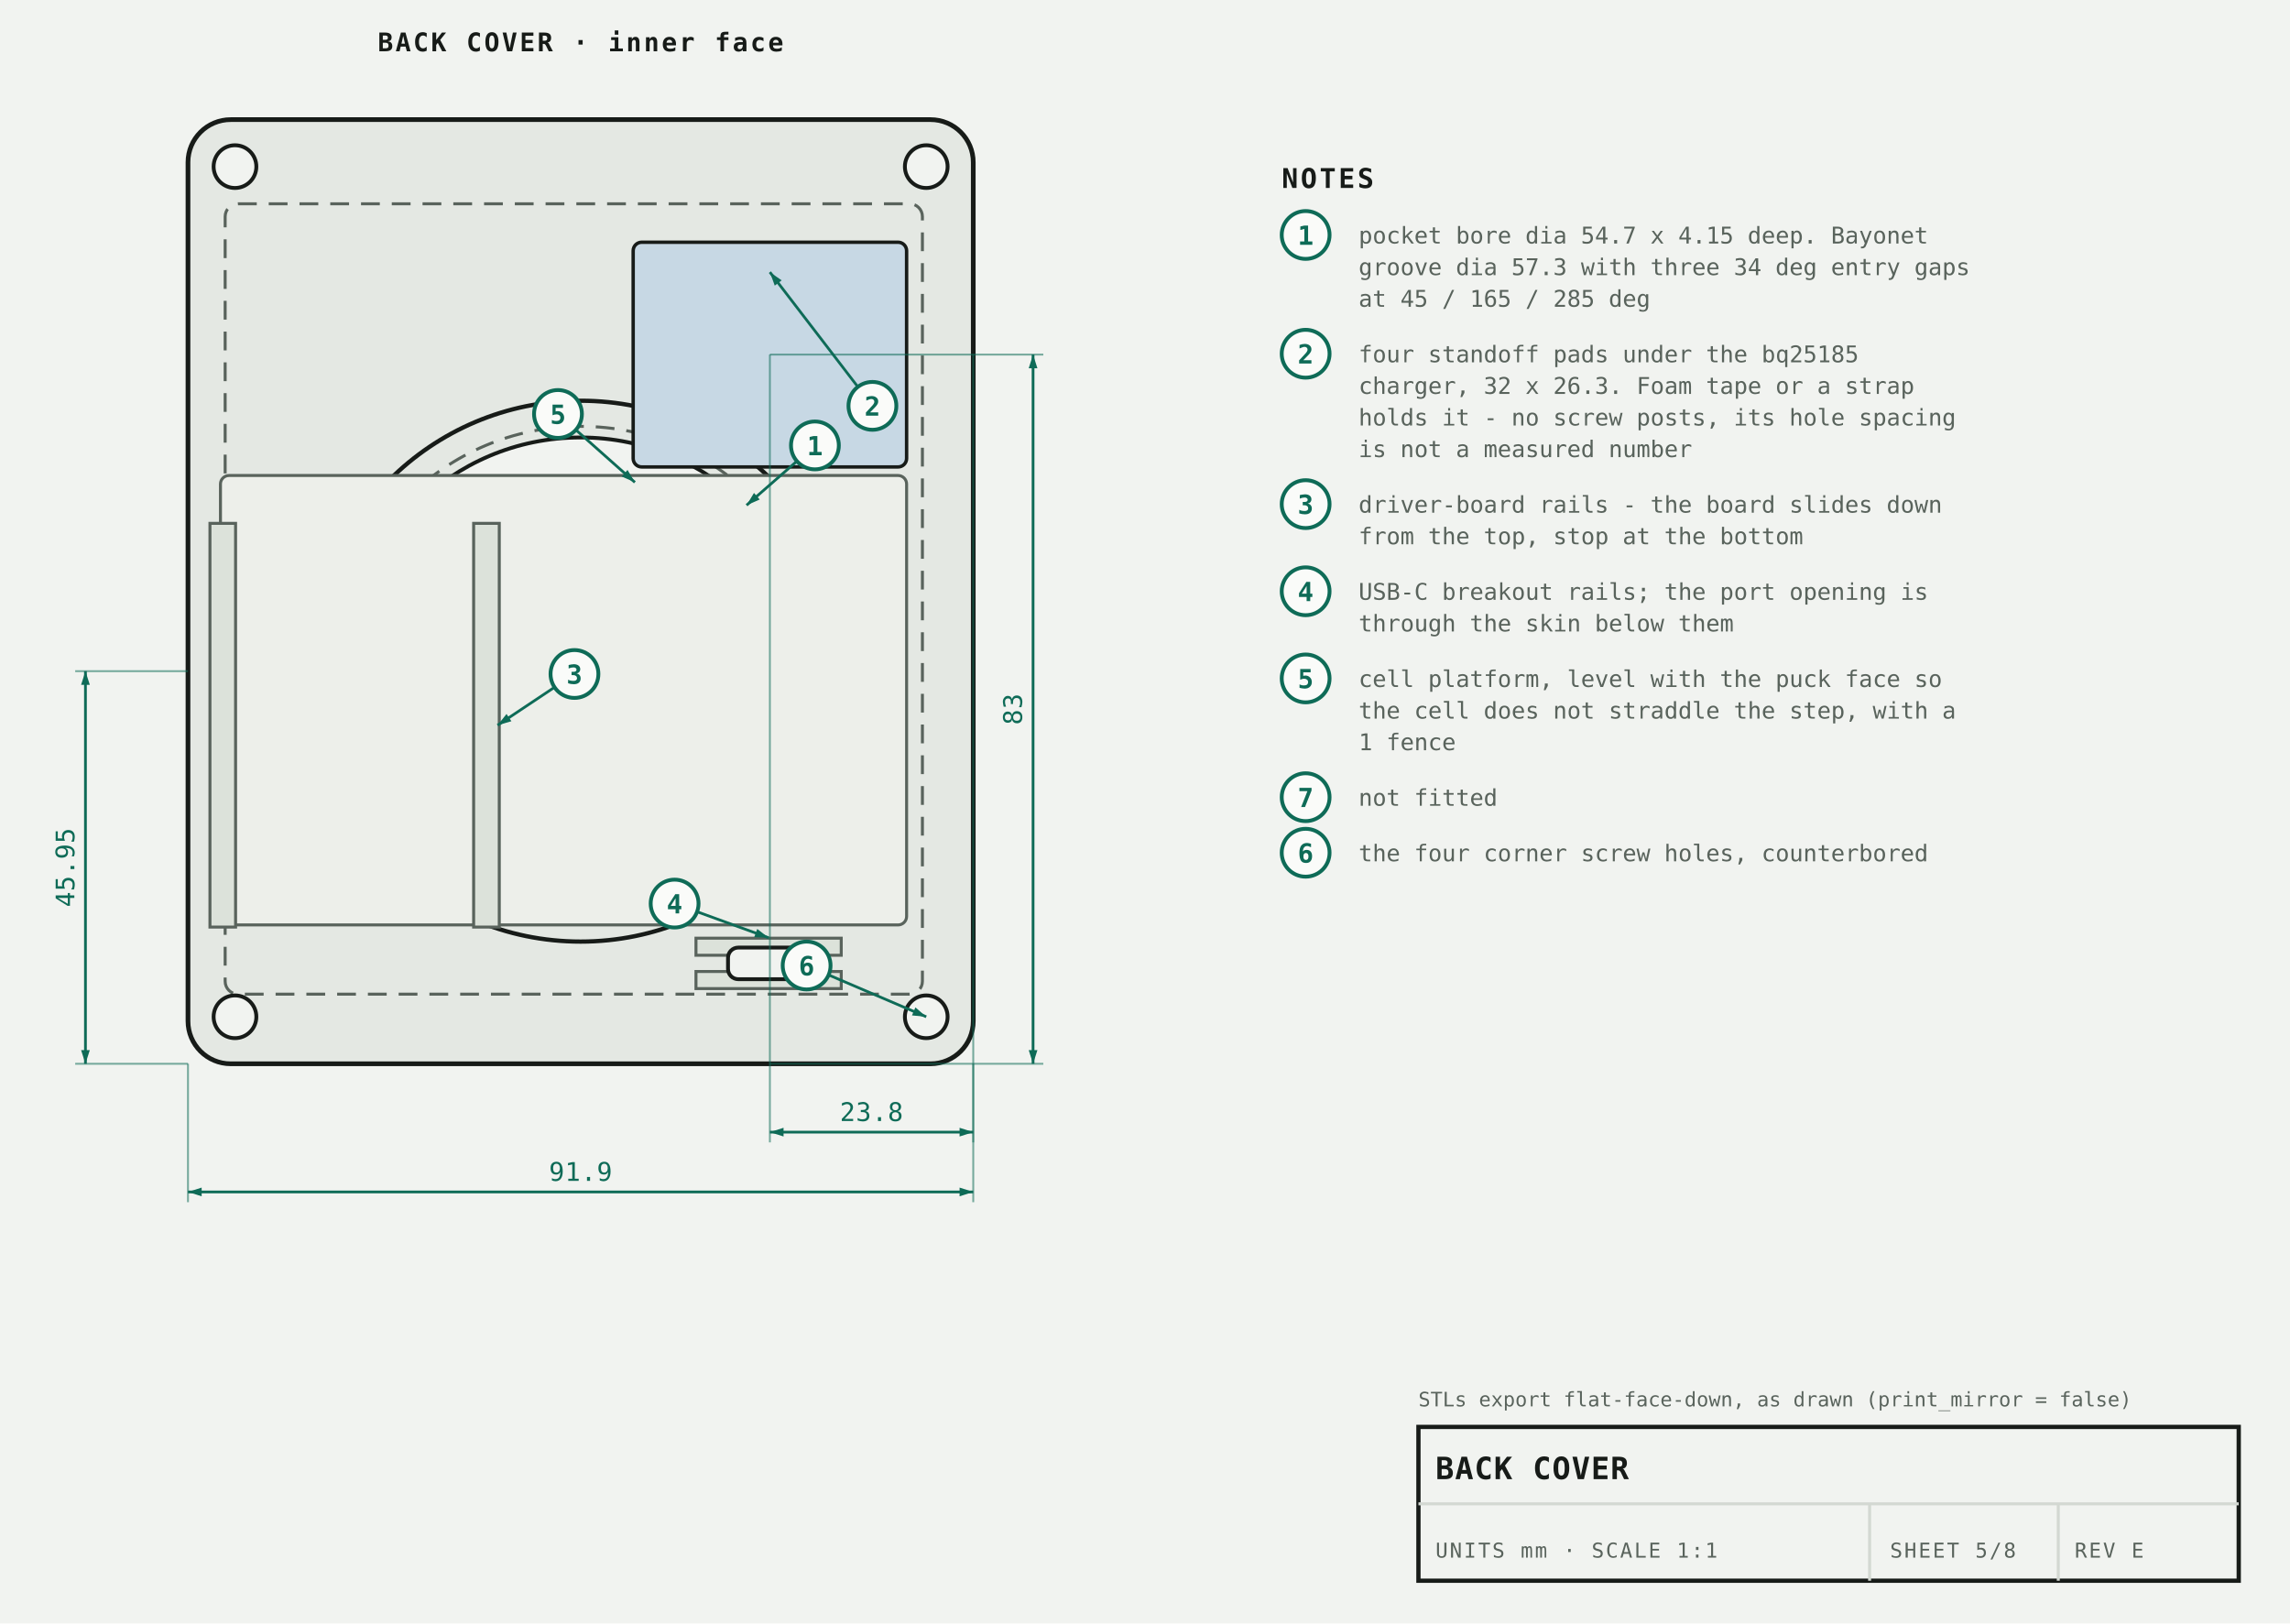
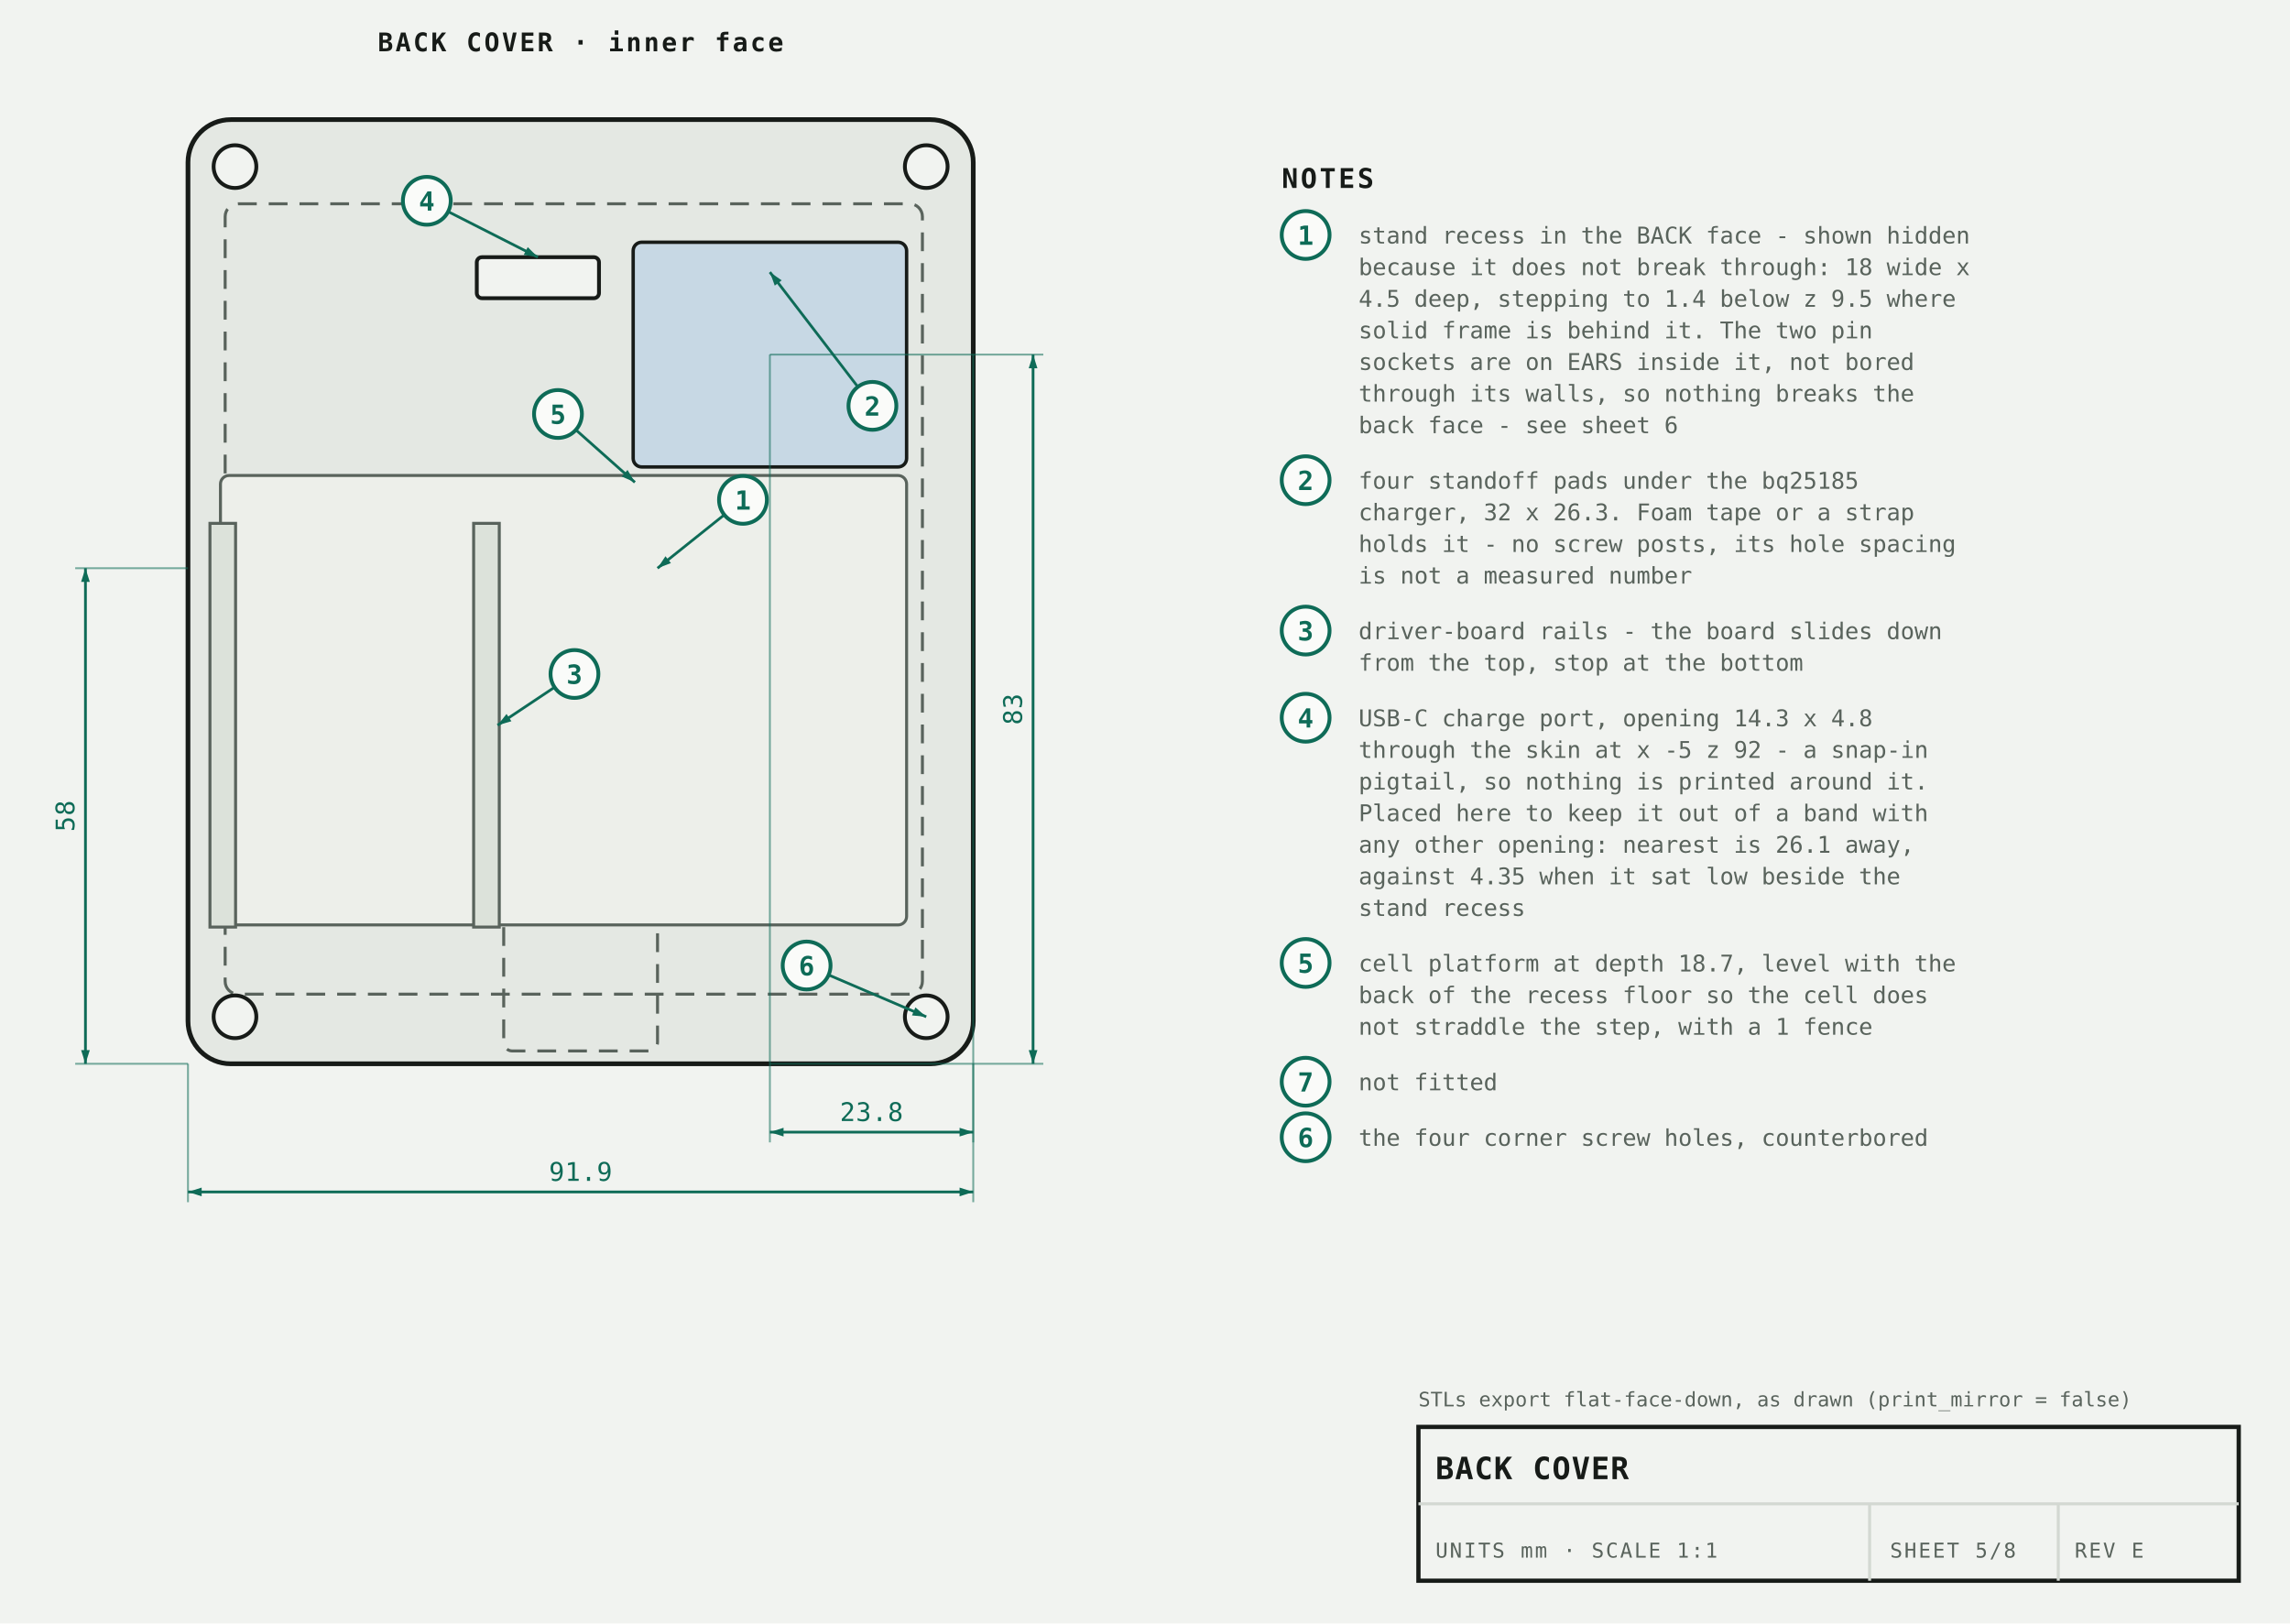
<svg xmlns="http://www.w3.org/2000/svg" class="dwg" width="1072" height="760" id="s5" viewBox="0 0 268 190" role="img">
  <style>
svg{font-family:"IBM Plex Mono",ui-monospace,monospace}
.bg{fill:#F1F3F0;stroke:none}
.part{fill:#E4E8E3;stroke:#171B18;stroke-width:.55}
.edge{fill:none;stroke:#171B18;stroke-width:.5}
.inkline{fill:none;stroke:#171B18;stroke-width:1.1}
.ghost{fill:none;stroke:#D3D8D2;stroke-width:.45}
.hid{fill:none;stroke:#59635C;stroke-width:.35;stroke-dasharray:2.2 1.4}
.cl{fill:none;stroke:#59635C;stroke-width:.28;stroke-dasharray:6 1.6 1 1.6;opacity:.75}
.cut{fill:#F1F3F0;stroke:#171B18;stroke-width:.45}
.ink{fill:#171B18;opacity:.86;stroke:none}
.glass{fill:#D9E4E6;stroke:#171B18;stroke-width:.4}
.pcb{fill:#CBDCCF;stroke:#171B18;stroke-width:.45}
.cell{fill:#D2D6D8;stroke:#171B18;stroke-width:.45}
.chg{fill:#C7D8E4;stroke:#171B18;stroke-width:.4}
.plat{fill:#EDEFEA;stroke:#59635C;stroke-width:.35}
.boss{fill:#DCE2DA;stroke:#59635C;stroke-width:.35}
.pad{fill:#D8DED6;stroke:#59635C;stroke-width:.35}
.voidfill{fill:#E7EAE5;stroke:#59635C;stroke-width:.35}
.warn{fill:none;stroke:#A8631A;stroke-width:.6;stroke-dasharray:2 1.2}
.wire{fill:none;stroke:#171B18;stroke-width:.62;stroke-linejoin:round}
.wire.ntc{stroke:#A8631A}
.clash{fill:#A8631A;fill-opacity:.30;stroke:#A8631A;stroke-width:.7}
.clashtxt{fill:#A8631A;font-weight:600;letter-spacing:.02em}
.res{fill:#FAFBF9;stroke:#171B18;stroke-width:.5}
.leg{stroke:#171B18;stroke-width:2.6;stroke-linecap:round;fill:none}
.table{stroke:#59635C;stroke-width:.6}
.com{fill:#A8631A;stroke:#171B18;stroke-width:.3}
.hl{stroke:#D3D8D2;stroke-width:.3;fill:none}
.hatch{opacity:.9}
.dim{fill:none;stroke:#0E6B57;stroke-width:.32}
.ext{fill:none;stroke:#0E6B57;stroke-width:.22;opacity:.55}
.arrow{fill:#0E6B57;stroke:none}
.dimtxt{fill:#0E6B57;letter-spacing:.02em}
.note{fill:#59635C}
.val{fill:#171B18;font-weight:600}
.val.warn{fill:#A8631A;stroke:none}
.balloon{fill:#FAFBF9;stroke:#0E6B57;stroke-width:.45}
.baltxt{fill:#0E6B57;font-weight:600;text-anchor:middle}
.vlabel{fill:#171B18;font-weight:600;letter-spacing:.09em}
.cmp{fill:#171B18;font-weight:600}
.cmpsub{fill:#59635C}
.tbframe{fill:none;stroke:#171B18;stroke-width:.5}
.tbrule{stroke:#D3D8D2;stroke-width:.35;fill:none}
.tbname{fill:#171B18;font-weight:700;letter-spacing:.03em}
.tbmeta{fill:#59635C;letter-spacing:.09em}
@media (prefers-color-scheme:dark){
svg{font-family:"IBM Plex Mono",ui-monospace,monospace}
.bg{fill:#0F1211;stroke:none}
.part{fill:#232A26;stroke:#E8ECE7;stroke-width:.55}
.edge{fill:none;stroke:#E8ECE7;stroke-width:.5}
.inkline{fill:none;stroke:#E8ECE7;stroke-width:1.1}
.ghost{fill:none;stroke:#2C332E;stroke-width:.45}
.hid{fill:none;stroke:#93A099;stroke-width:.35;stroke-dasharray:2.2 1.4}
.cl{fill:none;stroke:#93A099;stroke-width:.28;stroke-dasharray:6 1.6 1 1.6;opacity:.75}
.cut{fill:#0F1211;stroke:#E8ECE7;stroke-width:.45}
.ink{fill:#E8ECE7;opacity:.86;stroke:none}
.glass{fill:#243233;stroke:#E8ECE7;stroke-width:.4}
.pcb{fill:#1F3327;stroke:#E8ECE7;stroke-width:.45}
.cell{fill:#2A3033;stroke:#E8ECE7;stroke-width:.45}
.chg{fill:#1E2E3A;stroke:#E8ECE7;stroke-width:.4}
.plat{fill:#1C221E;stroke:#93A099;stroke-width:.35}
.boss{fill:#28302B;stroke:#93A099;stroke-width:.35}
.pad{fill:#2A322C;stroke:#93A099;stroke-width:.35}
.voidfill{fill:#101413;stroke:#93A099;stroke-width:.35}
.warn{fill:none;stroke:#E0A64B;stroke-width:.6;stroke-dasharray:2 1.2}
.wire{fill:none;stroke:#E8ECE7;stroke-width:.62;stroke-linejoin:round}
.wire.ntc{stroke:#E0A64B}
.clash{fill:#E0A64B;fill-opacity:.30;stroke:#E0A64B;stroke-width:.7}
.clashtxt{fill:#E0A64B;font-weight:600;letter-spacing:.02em}
.res{fill:#171B18;stroke:#E8ECE7;stroke-width:.5}
.leg{stroke:#E8ECE7;stroke-width:2.6;stroke-linecap:round;fill:none}
.table{stroke:#93A099;stroke-width:.6}
.com{fill:#E0A64B;stroke:#E8ECE7;stroke-width:.3}
.hl{stroke:#2C332E;stroke-width:.3;fill:none}
.hatch{opacity:.9}
.dim{fill:none;stroke:#57CFA9;stroke-width:.32}
.ext{fill:none;stroke:#57CFA9;stroke-width:.22;opacity:.55}
.arrow{fill:#57CFA9;stroke:none}
.dimtxt{fill:#57CFA9;letter-spacing:.02em}
.note{fill:#93A099}
.val{fill:#E8ECE7;font-weight:600}
.val.warn{fill:#E0A64B;stroke:none}
.balloon{fill:#171B18;stroke:#57CFA9;stroke-width:.45}
.baltxt{fill:#57CFA9;font-weight:600;text-anchor:middle}
.vlabel{fill:#E8ECE7;font-weight:600;letter-spacing:.09em}
.cmp{fill:#E8ECE7;font-weight:600}
.cmpsub{fill:#93A099}
.tbframe{fill:none;stroke:#E8ECE7;stroke-width:.5}
.tbrule{stroke:#2C332E;stroke-width:.35;fill:none}
.tbname{fill:#E8ECE7;font-weight:700;letter-spacing:.03em}
.tbmeta{fill:#93A099;letter-spacing:.09em}
}</style>
  <rect class="bg" x="0" y="0" width="268" height="190" />
  <rect class="part" x="22.00" y="14.00" width="91.90" height="110.50" rx="5.00" />
  <rect class="hid" x="26.35" y="23.85" width="81.60" height="92.50" rx="1.50" />
-   <circle class="edge" cx="67.95" cy="78.55" r="31.65" />
-   <circle class="cut" cx="67.95" cy="78.55" r="27.35" />
-   <circle class="hid" cx="67.95" cy="78.55" r="28.65" />
+   <rect class="hid" x="58.95" y="61.00" width="18.00" height="62.00" rx="1.00" />
+   <rect class="boss" x="58.95" y="62.50" width="2.00" height="8.00" rx="0.00" />
+   <circle class="cut" cx="59.95" cy="66.50" r="1.05" />
+   <rect class="boss" x="74.95" y="62.50" width="2.00" height="8.00" rx="0.00" />
+   <circle class="cut" cx="75.95" cy="66.50" r="1.05" />
  <circle class="cut" cx="27.50" cy="119.00" r="2.50" />
  <circle class="cut" cx="108.40" cy="119.00" r="2.50" />
  <circle class="cut" cx="27.50" cy="19.50" r="2.50" />
  <circle class="cut" cx="108.40" cy="19.50" r="2.50" />
  <rect class="plat" x="25.80" y="55.65" width="80.30" height="52.60" rx="1.00" />
  <circle class="boss" cx="77.60" cy="51.15" r="3.00" />
  <circle class="boss" cx="77.60" cy="31.85" r="3.00" />
  <circle class="boss" cx="102.60" cy="51.15" r="3.00" />
  <circle class="boss" cx="102.60" cy="31.85" r="3.00" />
  <rect class="chg" x="74.10" y="28.35" width="32.00" height="26.30" rx="1.00" />
  <rect class="boss" x="24.57" y="61.25" width="3.00" height="47.25" rx="0.00" />
  <rect class="boss" x="55.43" y="61.25" width="3.00" height="47.25" rx="0.00" />
-   <rect class="boss" x="81.45" y="113.70" width="17.00" height="2.00" rx="0.00" />
-   <rect class="boss" x="81.45" y="109.80" width="17.00" height="2.00" rx="0.00" />
-   <rect class="cut" x="85.20" y="110.90" width="9.50" height="3.70" rx="1.20" />
+   <rect class="cut" x="55.80" y="30.10" width="14.30" height="4.80" rx="0.60" />
  <text class="vlabel" x="67.95" y="6.00" text-anchor="middle" font-size="3.0">BACK COVER  ·  inner face</text>
-   <line class="ext" x1="22.00" y1="78.55" x2="8.80" y2="78.55" />
+   <line class="ext" x1="22.00" y1="66.50" x2="8.80" y2="66.50" />
  <line class="ext" x1="22.00" y1="124.50" x2="8.80" y2="124.50" />
-   <line class="dim" x1="10.00" y1="78.55" x2="10.00" y2="124.50" />
-   <path class="arrow" d="M10.00,78.55 L10.51,80.15 L9.49,80.15 Z" />
+   <line class="dim" x1="10.00" y1="66.50" x2="10.00" y2="124.50" />
+   <path class="arrow" d="M10.00,66.50 L10.51,68.10 L9.49,68.10 Z" />
  <path class="arrow" d="M10.00,124.50 L9.49,122.90 L10.51,122.90 Z" />
-   <text class="dimtxt" x="8.70" y="101.53" text-anchor="middle" font-size="3.0" transform="rotate(-90 8.70 101.53)">45.95</text>
+   <text class="dimtxt" x="8.70" y="95.50" text-anchor="middle" font-size="3.0" transform="rotate(-90 8.70 95.50)">58</text>
  <line class="ext" x1="22.00" y1="124.50" x2="22.00" y2="140.70" />
  <line class="ext" x1="113.90" y1="124.50" x2="113.90" y2="140.70" />
  <line class="dim" x1="22.00" y1="139.50" x2="113.90" y2="139.50" />
  <path class="arrow" d="M22.00,139.50 L23.60,138.99 L23.60,140.01 Z" />
  <path class="arrow" d="M113.90,139.50 L112.30,140.01 L112.30,138.99 Z" />
  <text class="dimtxt" x="67.95" y="138.20" text-anchor="middle" font-size="3.0">91.9</text>
  <line class="ext" x1="90.10" y1="41.50" x2="90.10" y2="133.70" />
  <line class="ext" x1="113.90" y1="41.50" x2="113.90" y2="133.70" />
  <line class="dim" x1="90.10" y1="132.50" x2="113.90" y2="132.50" />
  <path class="arrow" d="M90.10,132.50 L91.70,131.99 L91.70,133.01 Z" />
  <path class="arrow" d="M113.90,132.50 L112.30,133.01 L112.30,131.99 Z" />
  <text class="dimtxt" x="102.00" y="131.20" text-anchor="middle" font-size="3.0">23.8</text>
  <line class="ext" x1="90.10" y1="41.50" x2="122.10" y2="41.50" />
  <line class="ext" x1="90.10" y1="124.50" x2="122.10" y2="124.50" />
  <line class="dim" x1="120.90" y1="41.50" x2="120.90" y2="124.50" />
  <path class="arrow" d="M120.90,41.50 L121.41,43.10 L120.39,43.10 Z" />
  <path class="arrow" d="M120.90,124.50 L120.39,122.90 L121.41,122.90 Z" />
  <text class="dimtxt" x="119.60" y="83.00" text-anchor="middle" font-size="3.0" transform="rotate(-90 119.60 83.00)">83</text>
-   <line class="dim" x1="87.37" y1="59.13" x2="95.37" y2="52.13" />
-   <path class="arrow" d="M87.37,59.13 L88.24,57.69 L88.91,58.46 Z" />
-   <circle class="balloon" cx="95.37" cy="52.13" r="2.80" />
-   <text class="baltxt" x="95.37" y="53.28" text-anchor="middle" font-size="3.1">1</text>
+   <line class="dim" x1="76.95" y1="66.50" x2="86.95" y2="58.50" />
+   <path class="arrow" d="M76.95,66.50 L77.88,65.10 L78.52,65.90 Z" />
+   <circle class="balloon" cx="86.95" cy="58.50" r="2.80" />
+   <text class="baltxt" x="86.95" y="59.65" text-anchor="middle" font-size="3.1">1</text>
  <line class="dim" x1="90.10" y1="31.85" x2="102.10" y2="47.50" />
  <path class="arrow" d="M90.10,31.85 L91.48,32.81 L90.67,33.43 Z" />
  <circle class="balloon" cx="102.10" cy="47.50" r="2.80" />
  <text class="baltxt" x="102.10" y="48.65" text-anchor="middle" font-size="3.1">2</text>
  <line class="dim" x1="58.23" y1="84.88" x2="67.23" y2="78.88" />
  <path class="arrow" d="M58.23,84.88 L59.28,83.56 L59.85,84.41 Z" />
  <circle class="balloon" cx="67.23" cy="78.88" r="2.80" />
  <text class="baltxt" x="67.23" y="80.03" text-anchor="middle" font-size="3.1">3</text>
-   <line class="dim" x1="89.95" y1="109.75" x2="78.95" y2="105.75" />
-   <path class="arrow" d="M89.95,109.75 L88.27,109.68 L88.62,108.72 Z" />
-   <circle class="balloon" cx="78.95" cy="105.75" r="2.80" />
-   <text class="baltxt" x="78.95" y="106.90" text-anchor="middle" font-size="3.1">4</text>
+   <line class="dim" x1="62.95" y1="30.10" x2="49.95" y2="23.50" />
+   <path class="arrow" d="M62.95,30.10 L61.29,29.83 L61.76,28.92 Z" />
+   <circle class="balloon" cx="49.95" cy="23.50" r="2.80" />
+   <text class="baltxt" x="49.95" y="24.65" text-anchor="middle" font-size="3.1">4</text>
  <line class="dim" x1="74.30" y1="56.45" x2="65.30" y2="48.45" />
  <path class="arrow" d="M74.30,56.45 L72.76,55.77 L73.44,55.00 Z" />
  <circle class="balloon" cx="65.30" cy="48.45" r="2.80" />
  <text class="baltxt" x="65.30" y="49.60" text-anchor="middle" font-size="3.1">5</text>
  <line class="dim" x1="108.40" y1="119.00" x2="94.40" y2="113.00" />
  <path class="arrow" d="M108.40,119.00 L106.73,118.84 L107.13,117.90 Z" />
  <circle class="balloon" cx="94.40" cy="113.00" r="2.80" />
  <text class="baltxt" x="94.40" y="114.15" text-anchor="middle" font-size="3.1">6</text>
  <text class="vlabel" x="150.00" y="22.00" text-anchor="start" font-size="3.2">NOTES</text>
  <circle class="balloon" cx="152.80" cy="27.50" r="2.80" />
  <text class="baltxt" x="152.80" y="28.65" text-anchor="middle" font-size="3.1">1</text>
-   <text class="note" x="159.00" y="28.50" text-anchor="start" font-size="2.7">pocket bore dia 54.7 x 4.15 deep. Bayonet</text>
-   <text class="note" x="159.00" y="32.20" text-anchor="start" font-size="2.7">groove dia 57.3 with three 34 deg entry gaps</text>
-   <text class="note" x="159.00" y="35.90" text-anchor="start" font-size="2.7">at 45 / 165 / 285 deg</text>
-   <circle class="balloon" cx="152.80" cy="41.40" r="2.80" />
-   <text class="baltxt" x="152.80" y="42.55" text-anchor="middle" font-size="3.1">2</text>
-   <text class="note" x="159.00" y="42.40" text-anchor="start" font-size="2.7">four standoff pads under the bq25185</text>
-   <text class="note" x="159.00" y="46.10" text-anchor="start" font-size="2.7">charger, 32 x 26.3. Foam tape or a strap</text>
-   <text class="note" x="159.00" y="49.80" text-anchor="start" font-size="2.7">holds it - no screw posts, its hole spacing</text>
-   <text class="note" x="159.00" y="53.50" text-anchor="start" font-size="2.7">is not a measured number</text>
-   <circle class="balloon" cx="152.80" cy="59.00" r="2.80" />
-   <text class="baltxt" x="152.80" y="60.15" text-anchor="middle" font-size="3.1">3</text>
-   <text class="note" x="159.00" y="60.00" text-anchor="start" font-size="2.7">driver-board rails - the board slides down</text>
-   <text class="note" x="159.00" y="63.70" text-anchor="start" font-size="2.7">from the top, stop at the bottom</text>
-   <circle class="balloon" cx="152.80" cy="69.20" r="2.80" />
-   <text class="baltxt" x="152.80" y="70.35" text-anchor="middle" font-size="3.1">4</text>
-   <text class="note" x="159.00" y="70.20" text-anchor="start" font-size="2.7">USB-C breakout rails; the port opening is</text>
-   <text class="note" x="159.00" y="73.90" text-anchor="start" font-size="2.7">through the skin below them</text>
-   <circle class="balloon" cx="152.80" cy="79.40" r="2.80" />
-   <text class="baltxt" x="152.80" y="80.55" text-anchor="middle" font-size="3.1">5</text>
-   <text class="note" x="159.00" y="80.40" text-anchor="start" font-size="2.7">cell platform, level with the puck face so</text>
-   <text class="note" x="159.00" y="84.10" text-anchor="start" font-size="2.7">the cell does not straddle the step, with a</text>
-   <text class="note" x="159.00" y="87.80" text-anchor="start" font-size="2.7">1 fence</text>
-   <circle class="balloon" cx="152.80" cy="93.30" r="2.80" />
-   <text class="baltxt" x="152.80" y="94.45" text-anchor="middle" font-size="3.1">7</text>
-   <text class="note" x="159.00" y="94.30" text-anchor="start" font-size="2.7">not fitted</text>
-   <circle class="balloon" cx="152.80" cy="99.80" r="2.80" />
-   <text class="baltxt" x="152.80" y="100.95" text-anchor="middle" font-size="3.1">6</text>
-   <text class="note" x="159.00" y="100.80" text-anchor="start" font-size="2.7">the four corner screw holes, counterbored</text>
+   <text class="note" x="159.00" y="28.50" text-anchor="start" font-size="2.7">stand recess in the BACK face - shown hidden</text>
+   <text class="note" x="159.00" y="32.20" text-anchor="start" font-size="2.7">because it does not break through: 18 wide x</text>
+   <text class="note" x="159.00" y="35.90" text-anchor="start" font-size="2.7">4.5 deep, stepping to 1.4 below z 9.5 where</text>
+   <text class="note" x="159.00" y="39.60" text-anchor="start" font-size="2.7">solid frame is behind it. The two pin</text>
+   <text class="note" x="159.00" y="43.30" text-anchor="start" font-size="2.7">sockets are on EARS inside it, not bored</text>
+   <text class="note" x="159.00" y="47.00" text-anchor="start" font-size="2.7">through its walls, so nothing breaks the</text>
+   <text class="note" x="159.00" y="50.70" text-anchor="start" font-size="2.7">back face - see sheet 6</text>
+   <circle class="balloon" cx="152.80" cy="56.20" r="2.80" />
+   <text class="baltxt" x="152.80" y="57.35" text-anchor="middle" font-size="3.1">2</text>
+   <text class="note" x="159.00" y="57.20" text-anchor="start" font-size="2.7">four standoff pads under the bq25185</text>
+   <text class="note" x="159.00" y="60.90" text-anchor="start" font-size="2.7">charger, 32 x 26.3. Foam tape or a strap</text>
+   <text class="note" x="159.00" y="64.60" text-anchor="start" font-size="2.7">holds it - no screw posts, its hole spacing</text>
+   <text class="note" x="159.00" y="68.30" text-anchor="start" font-size="2.7">is not a measured number</text>
+   <circle class="balloon" cx="152.80" cy="73.80" r="2.80" />
+   <text class="baltxt" x="152.80" y="74.95" text-anchor="middle" font-size="3.1">3</text>
+   <text class="note" x="159.00" y="74.80" text-anchor="start" font-size="2.7">driver-board rails - the board slides down</text>
+   <text class="note" x="159.00" y="78.50" text-anchor="start" font-size="2.7">from the top, stop at the bottom</text>
+   <circle class="balloon" cx="152.80" cy="84.00" r="2.80" />
+   <text class="baltxt" x="152.80" y="85.15" text-anchor="middle" font-size="3.1">4</text>
+   <text class="note" x="159.00" y="85.00" text-anchor="start" font-size="2.7">USB-C charge port, opening 14.3 x 4.8</text>
+   <text class="note" x="159.00" y="88.70" text-anchor="start" font-size="2.7">through the skin at x -5 z 92 - a snap-in</text>
+   <text class="note" x="159.00" y="92.40" text-anchor="start" font-size="2.7">pigtail, so nothing is printed around it.</text>
+   <text class="note" x="159.00" y="96.10" text-anchor="start" font-size="2.7">Placed here to keep it out of a band with</text>
+   <text class="note" x="159.00" y="99.80" text-anchor="start" font-size="2.7">any other opening: nearest is 26.1 away,</text>
+   <text class="note" x="159.00" y="103.50" text-anchor="start" font-size="2.7">against 4.35 when it sat low beside the</text>
+   <text class="note" x="159.00" y="107.20" text-anchor="start" font-size="2.7">stand recess</text>
+   <circle class="balloon" cx="152.80" cy="112.70" r="2.80" />
+   <text class="baltxt" x="152.80" y="113.85" text-anchor="middle" font-size="3.1">5</text>
+   <text class="note" x="159.00" y="113.70" text-anchor="start" font-size="2.7">cell platform at depth 18.7, level with the</text>
+   <text class="note" x="159.00" y="117.40" text-anchor="start" font-size="2.7">back of the recess floor so the cell does</text>
+   <text class="note" x="159.00" y="121.10" text-anchor="start" font-size="2.7">not straddle the step, with a 1 fence</text>
+   <circle class="balloon" cx="152.80" cy="126.60" r="2.80" />
+   <text class="baltxt" x="152.80" y="127.75" text-anchor="middle" font-size="3.1">7</text>
+   <text class="note" x="159.00" y="127.60" text-anchor="start" font-size="2.7">not fitted</text>
+   <circle class="balloon" cx="152.80" cy="133.10" r="2.80" />
+   <text class="baltxt" x="152.80" y="134.25" text-anchor="middle" font-size="3.1">6</text>
+   <text class="note" x="159.00" y="134.10" text-anchor="start" font-size="2.7">the four corner screw holes, counterbored</text>
  <text class="note" x="166.00" y="164.60" text-anchor="start" font-size="2.35">STLs export flat-face-down, as drawn (print_mirror = false)</text>
  <rect class="tbframe" x="166.00" y="167.00" width="96.00" height="18.00" rx="0.00" />
  <line class="tbrule" x1="166.00" y1="176.00" x2="262.00" y2="176.00" />
  <line class="tbrule" x1="218.80" y1="176.00" x2="218.80" y2="185.00" />
  <line class="tbrule" x1="240.88" y1="176.00" x2="240.88" y2="185.00" />
  <text class="tbname" x="168.00" y="173.12" text-anchor="start" font-size="3.6">BACK COVER</text>
  <text class="tbmeta" x="168.00" y="182.30" text-anchor="start" font-size="2.4">UNITS mm · SCALE 1:1</text>
  <text class="tbmeta" x="221.20" y="182.30" text-anchor="start" font-size="2.4">SHEET 5/8</text>
  <text class="tbmeta" x="242.80" y="182.30" text-anchor="start" font-size="2.4">REV E</text>
</svg>
